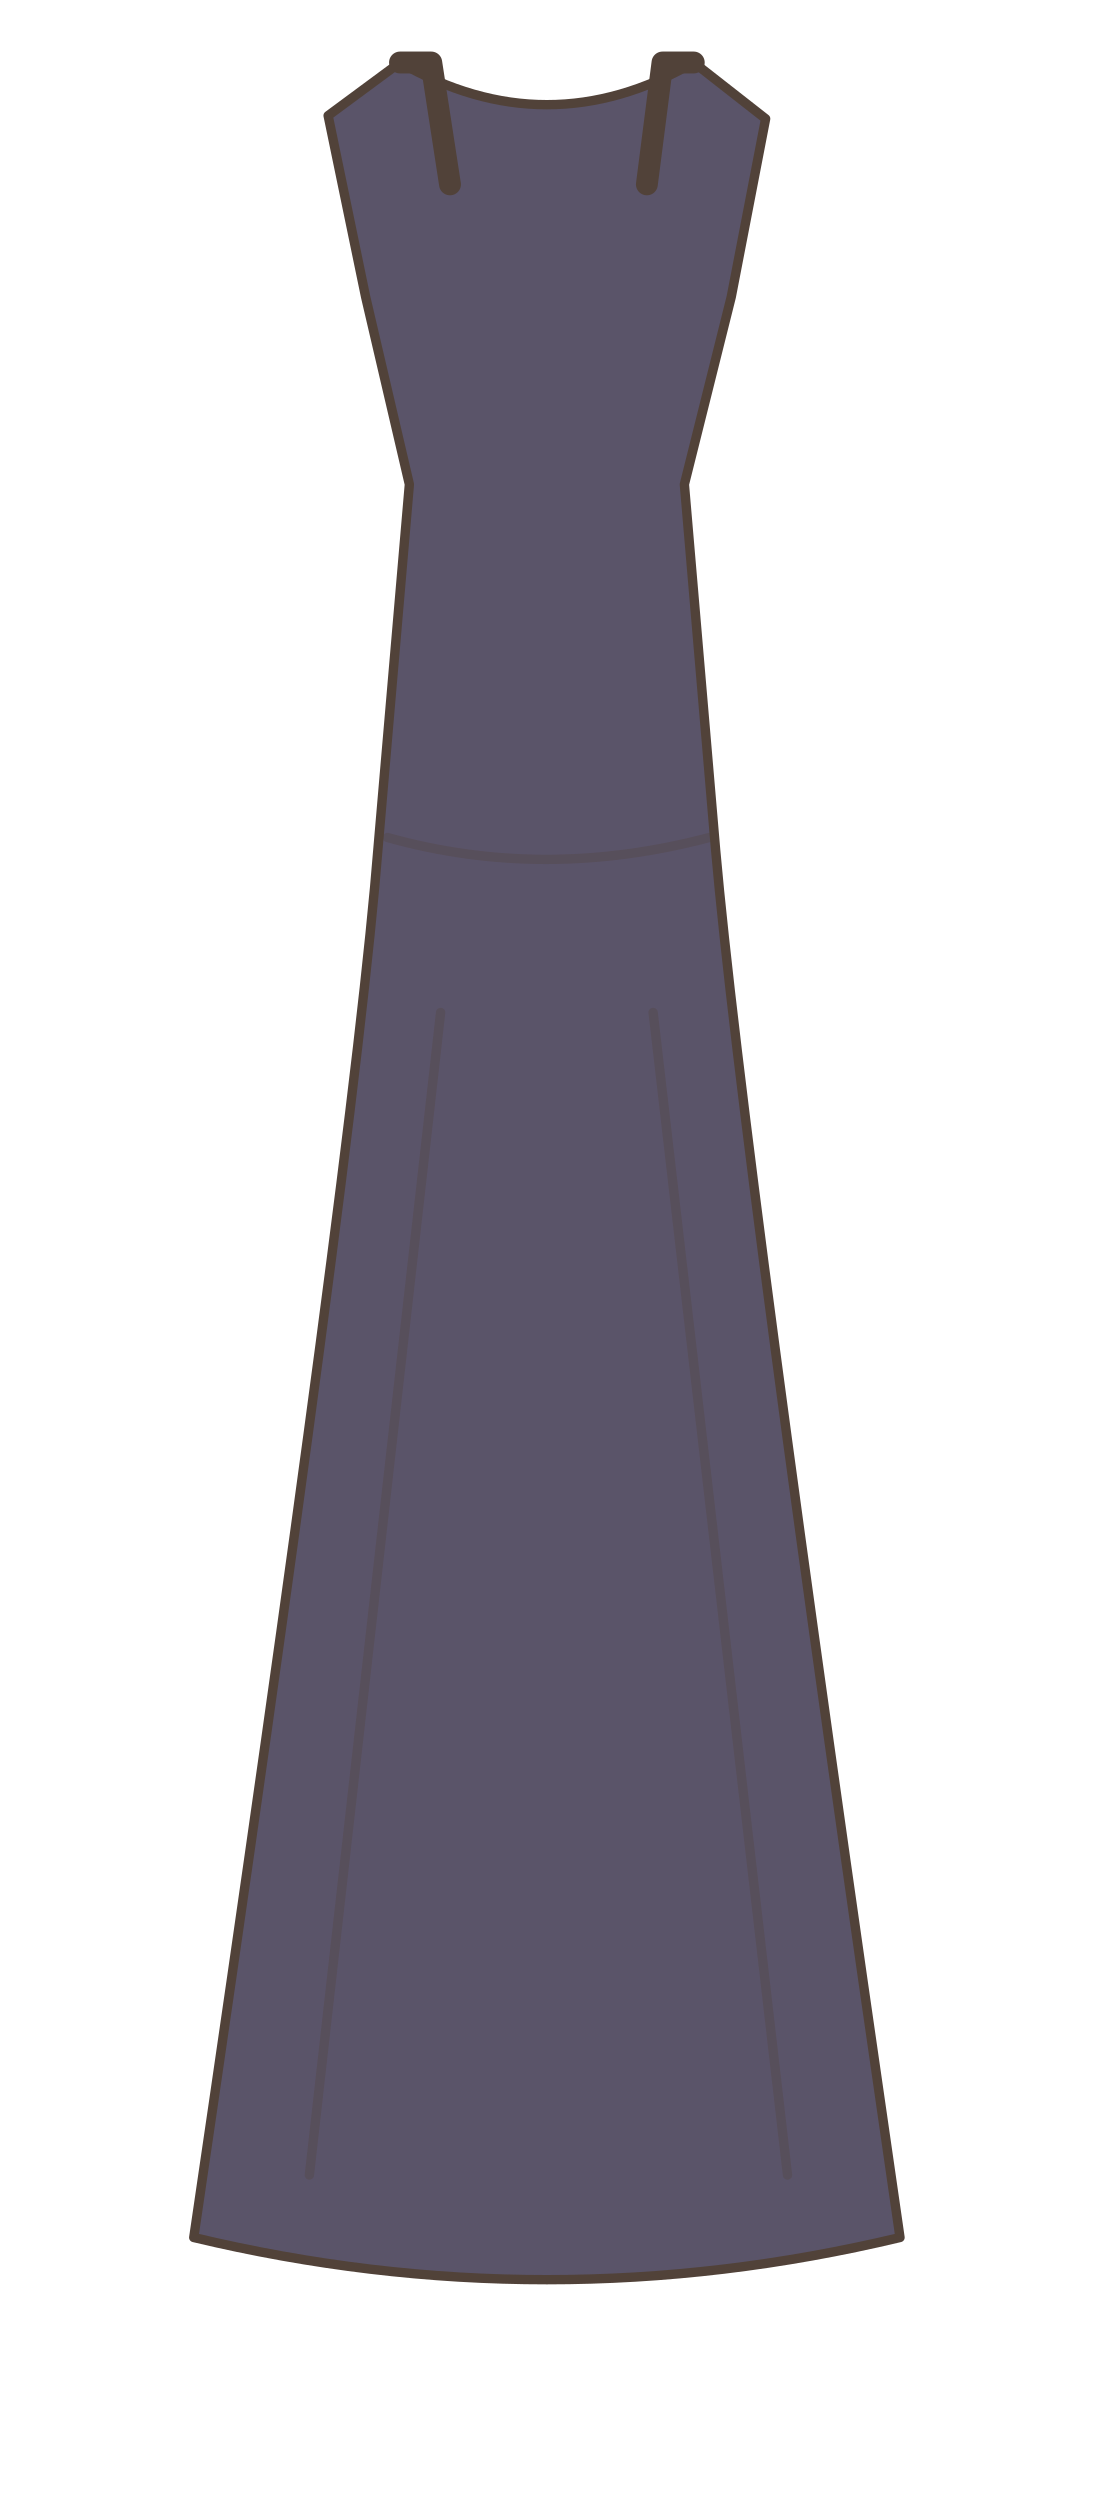
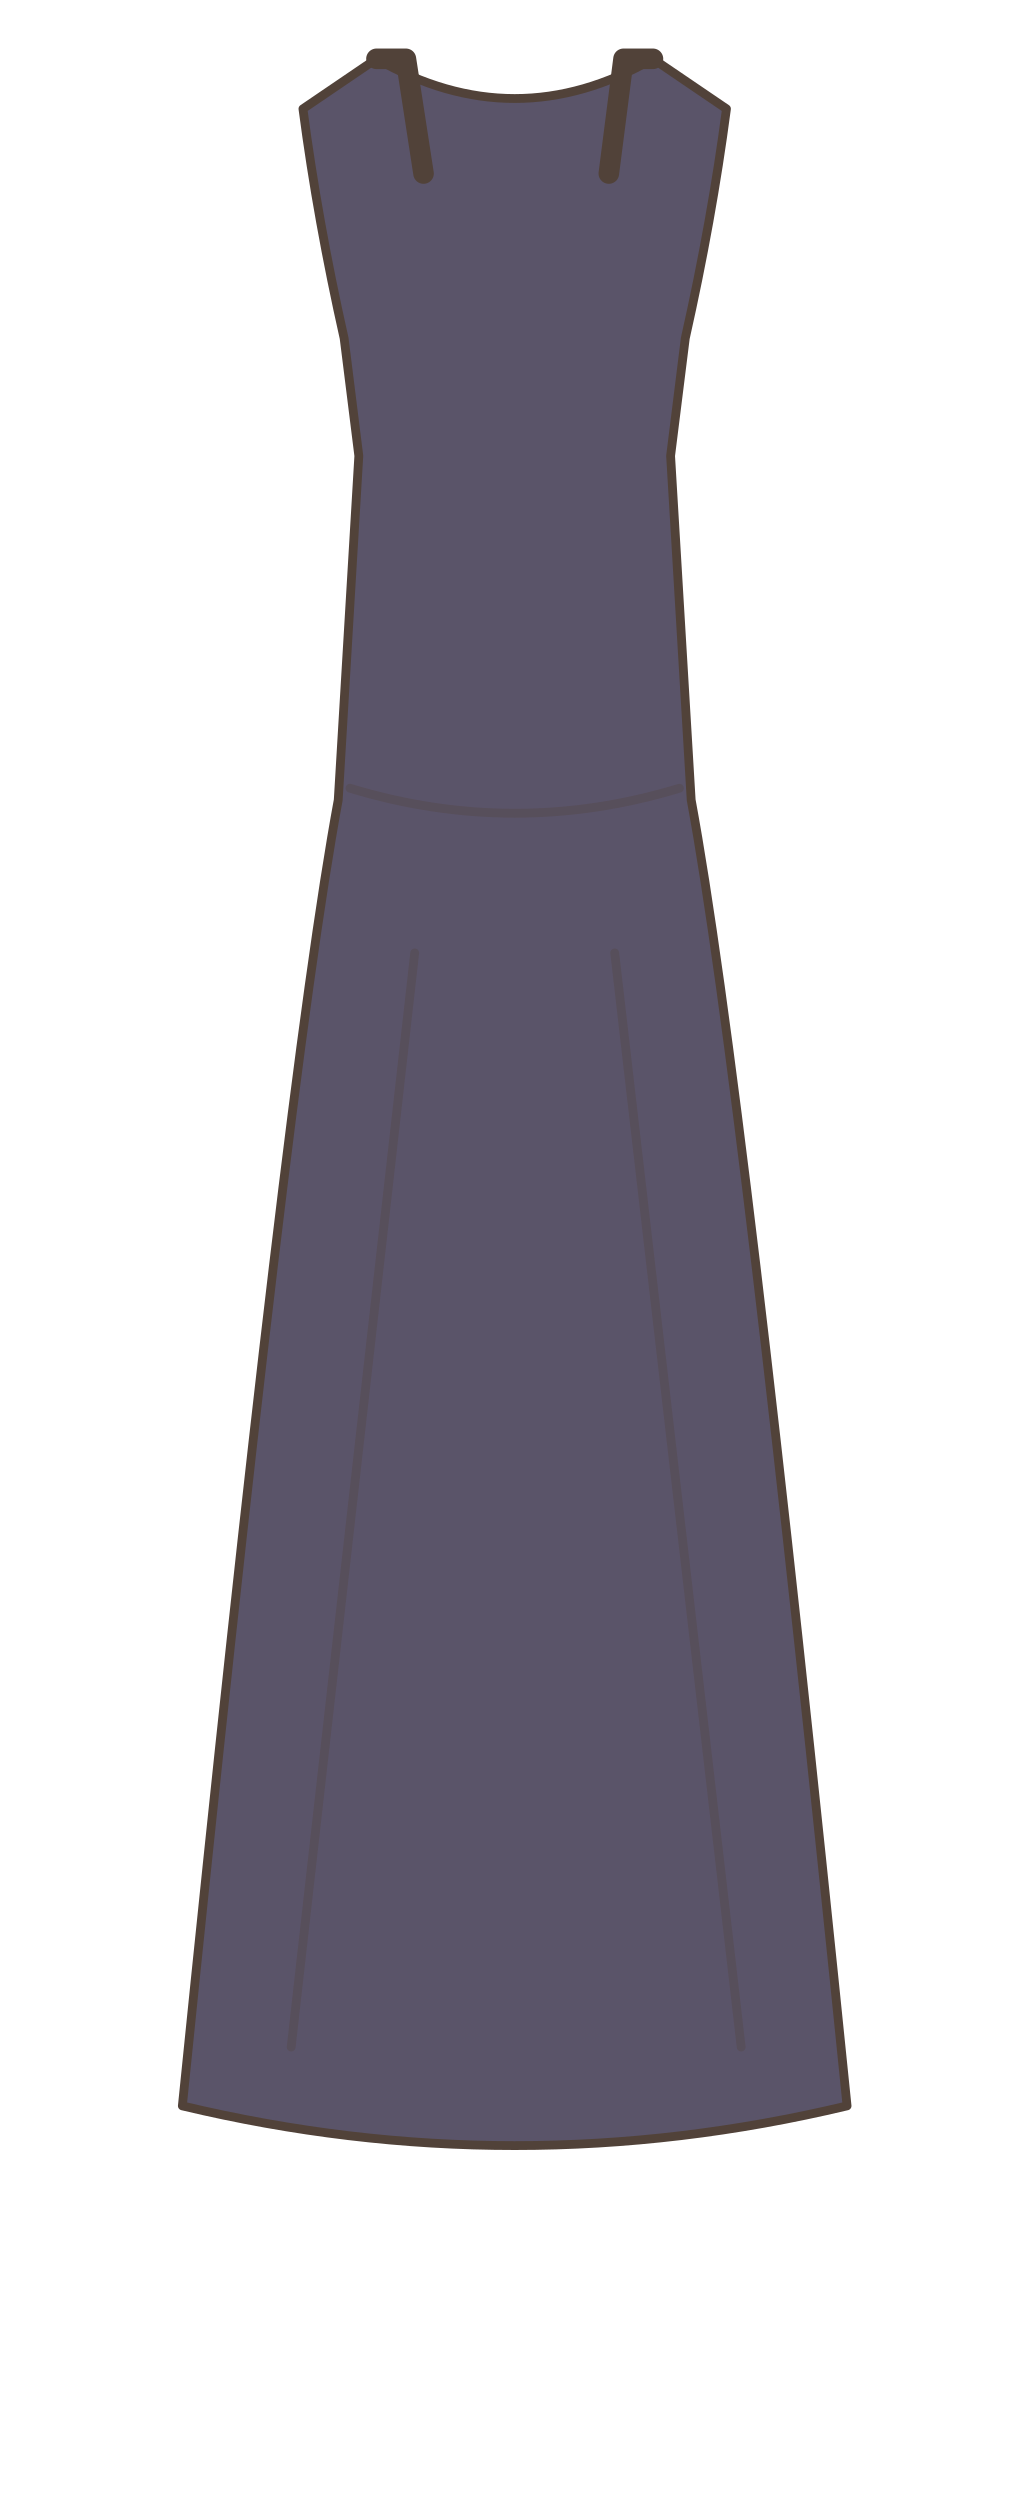
- <svg xmlns="http://www.w3.org/2000/svg" width="350" height="800" viewBox="185 330 350 800" fill="none">
+ <svg xmlns="http://www.w3.org/2000/svg" width="350" height="850" viewBox="185 330 350 850" fill="none">
  <g stroke="#514239" stroke-width="3" stroke-linecap="round" stroke-linejoin="round">
-     <path d="M313 350 L290 367 L302 425 L316 485 L306 601 Q298.4 697 247 1046 Q360 1073 473 1046 Q422.6 699 414 602 L404 485 L419 425 L430 368 L407 350 Q360 377 313 350Z" fill="#5a5469" />
-     <path d="M309 598 Q359 612 412 598 M326 654 L284 1026 M394 654 L437 1026" stroke="#514239" opacity="0.3" />
+     <path d="M313 350 L288 367 Q293 405 302 445 L307 485 L300 602 Q282.4 697 247 1046 Q360 1073 473 1046 Q437.6 697 420 602 L413 485 L418 445 Q427 405 432 367 L407 350 Q360 377 313 350Z" fill="#5a5469" />
+     <path d="M304 598 Q360 615 416 598 M326 654 L284 1026 M394 654 L437 1026" stroke="#514239" opacity="0.3" />
    <path d="M313 350 L323 350 L329 389 M407 350 L397 350 L392 389" fill="none" stroke-width="7" />
  </g>
</svg>
